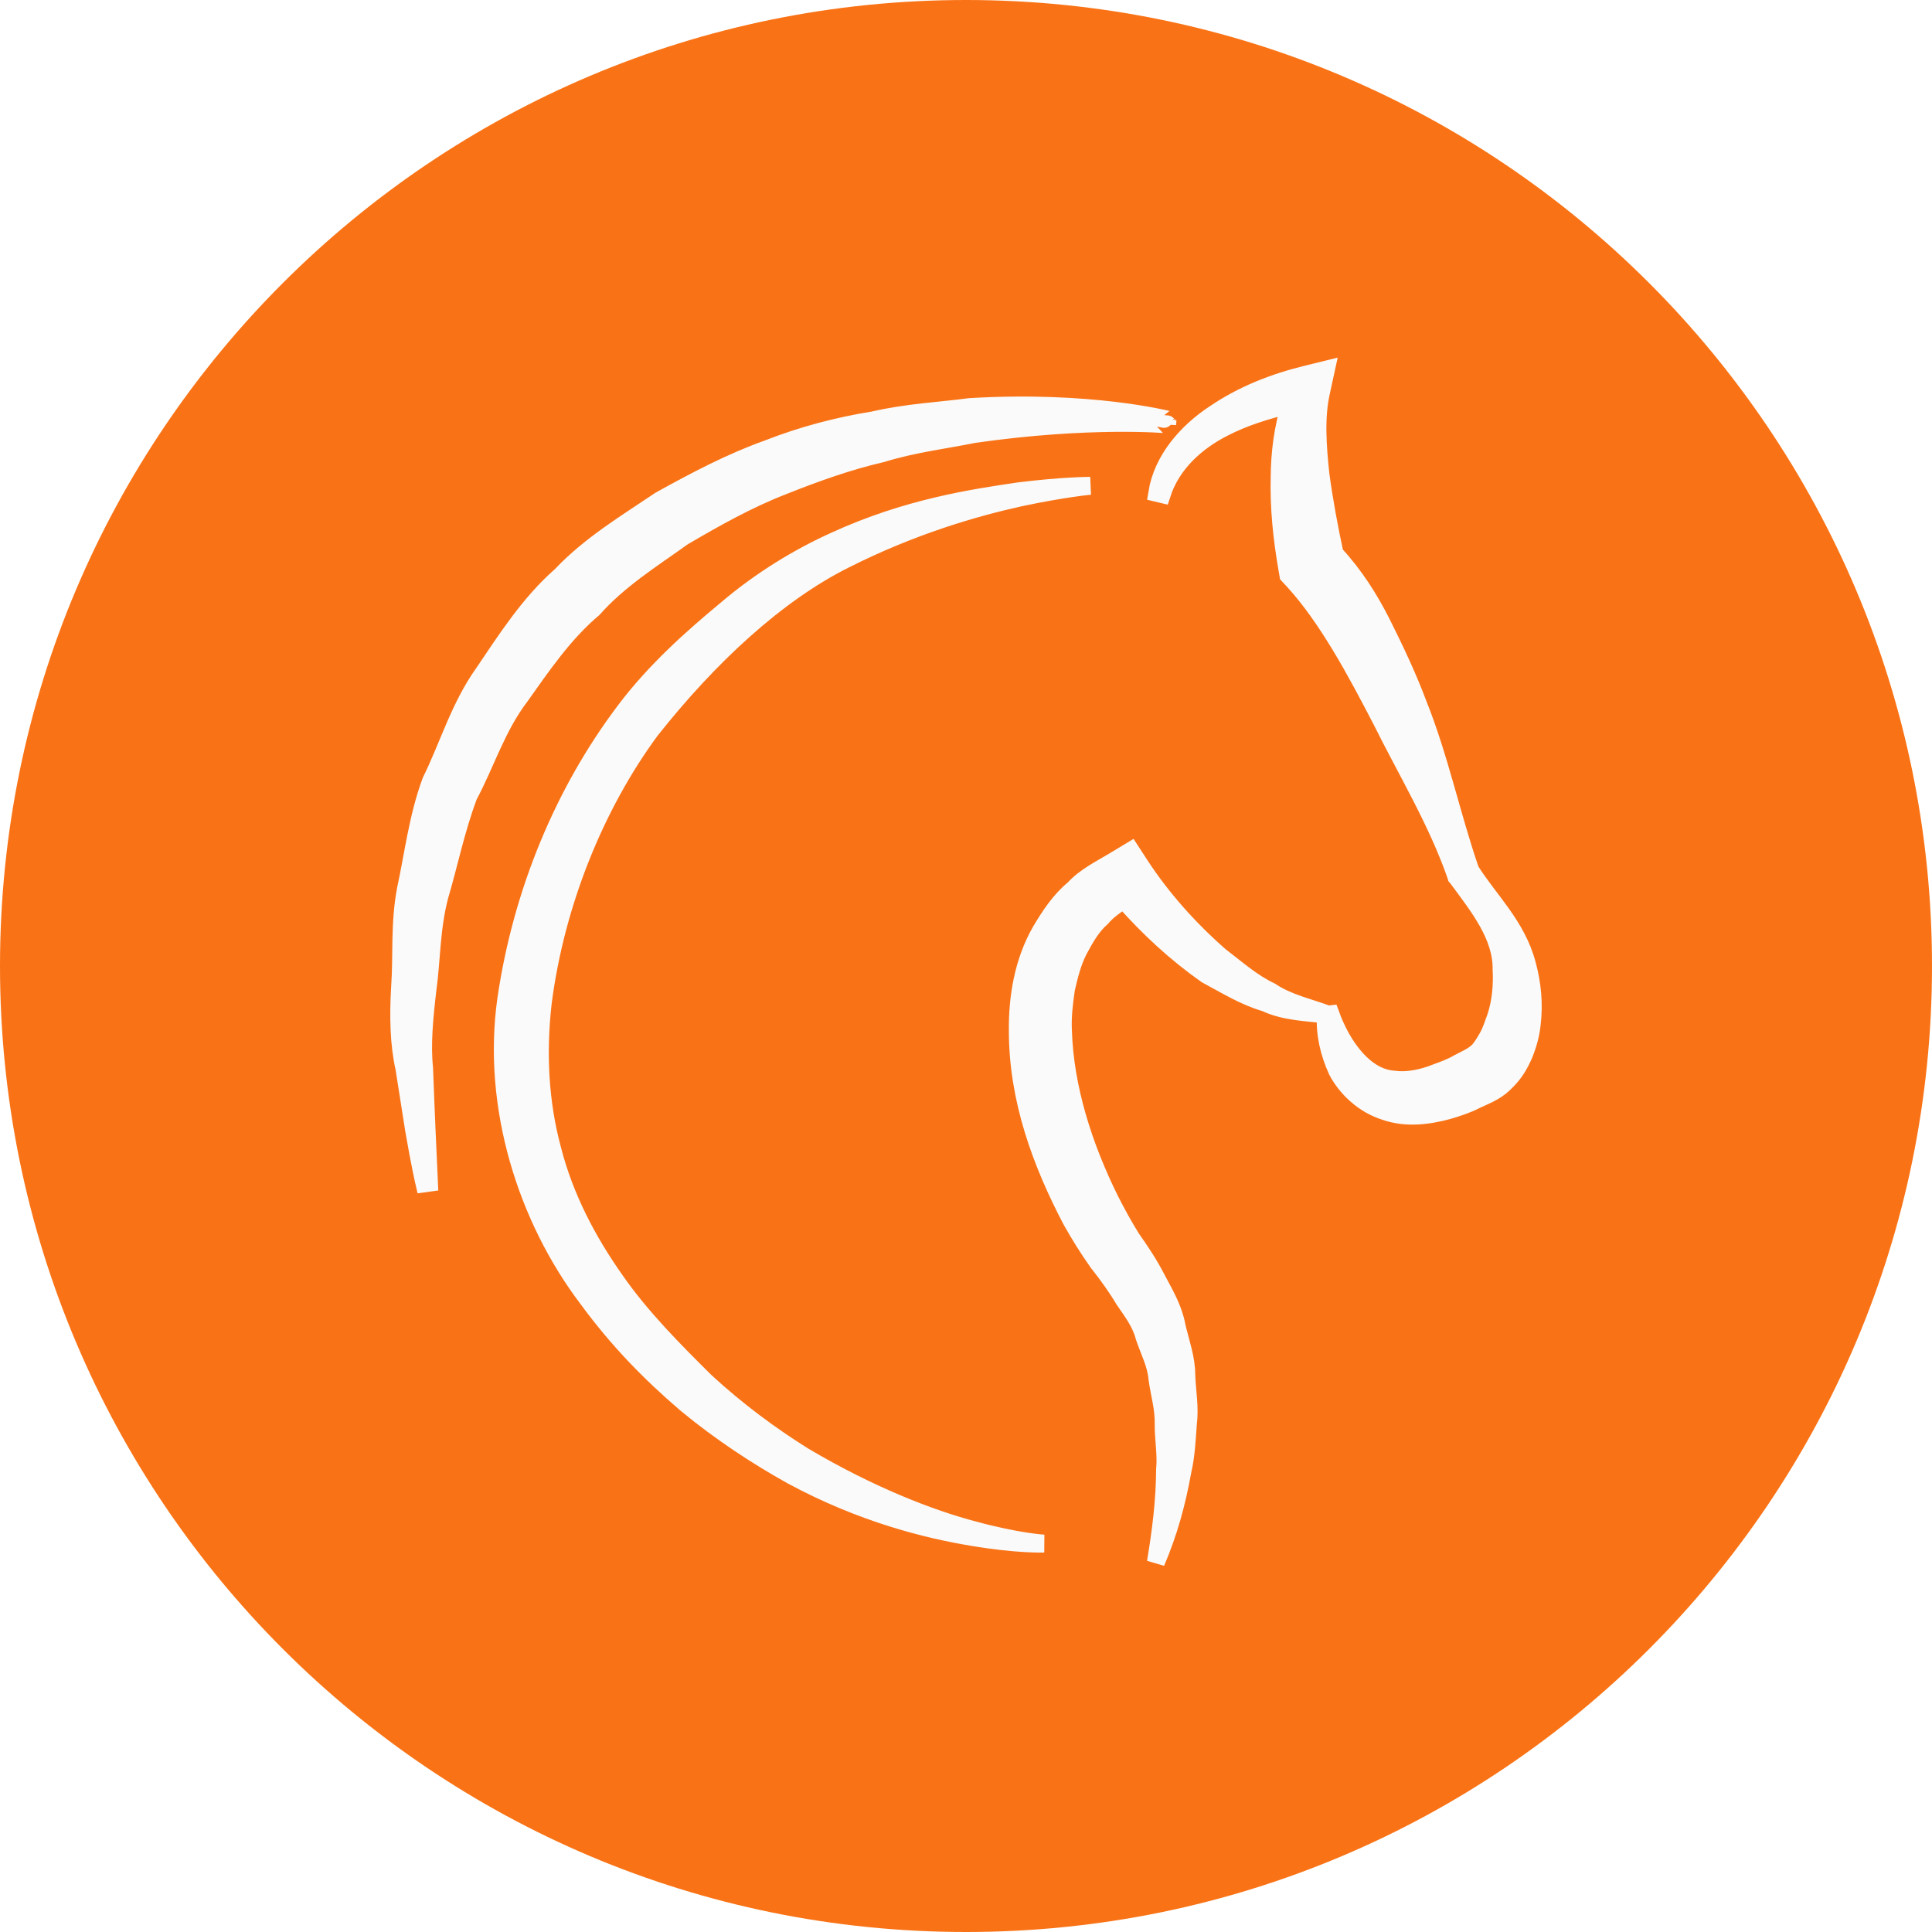
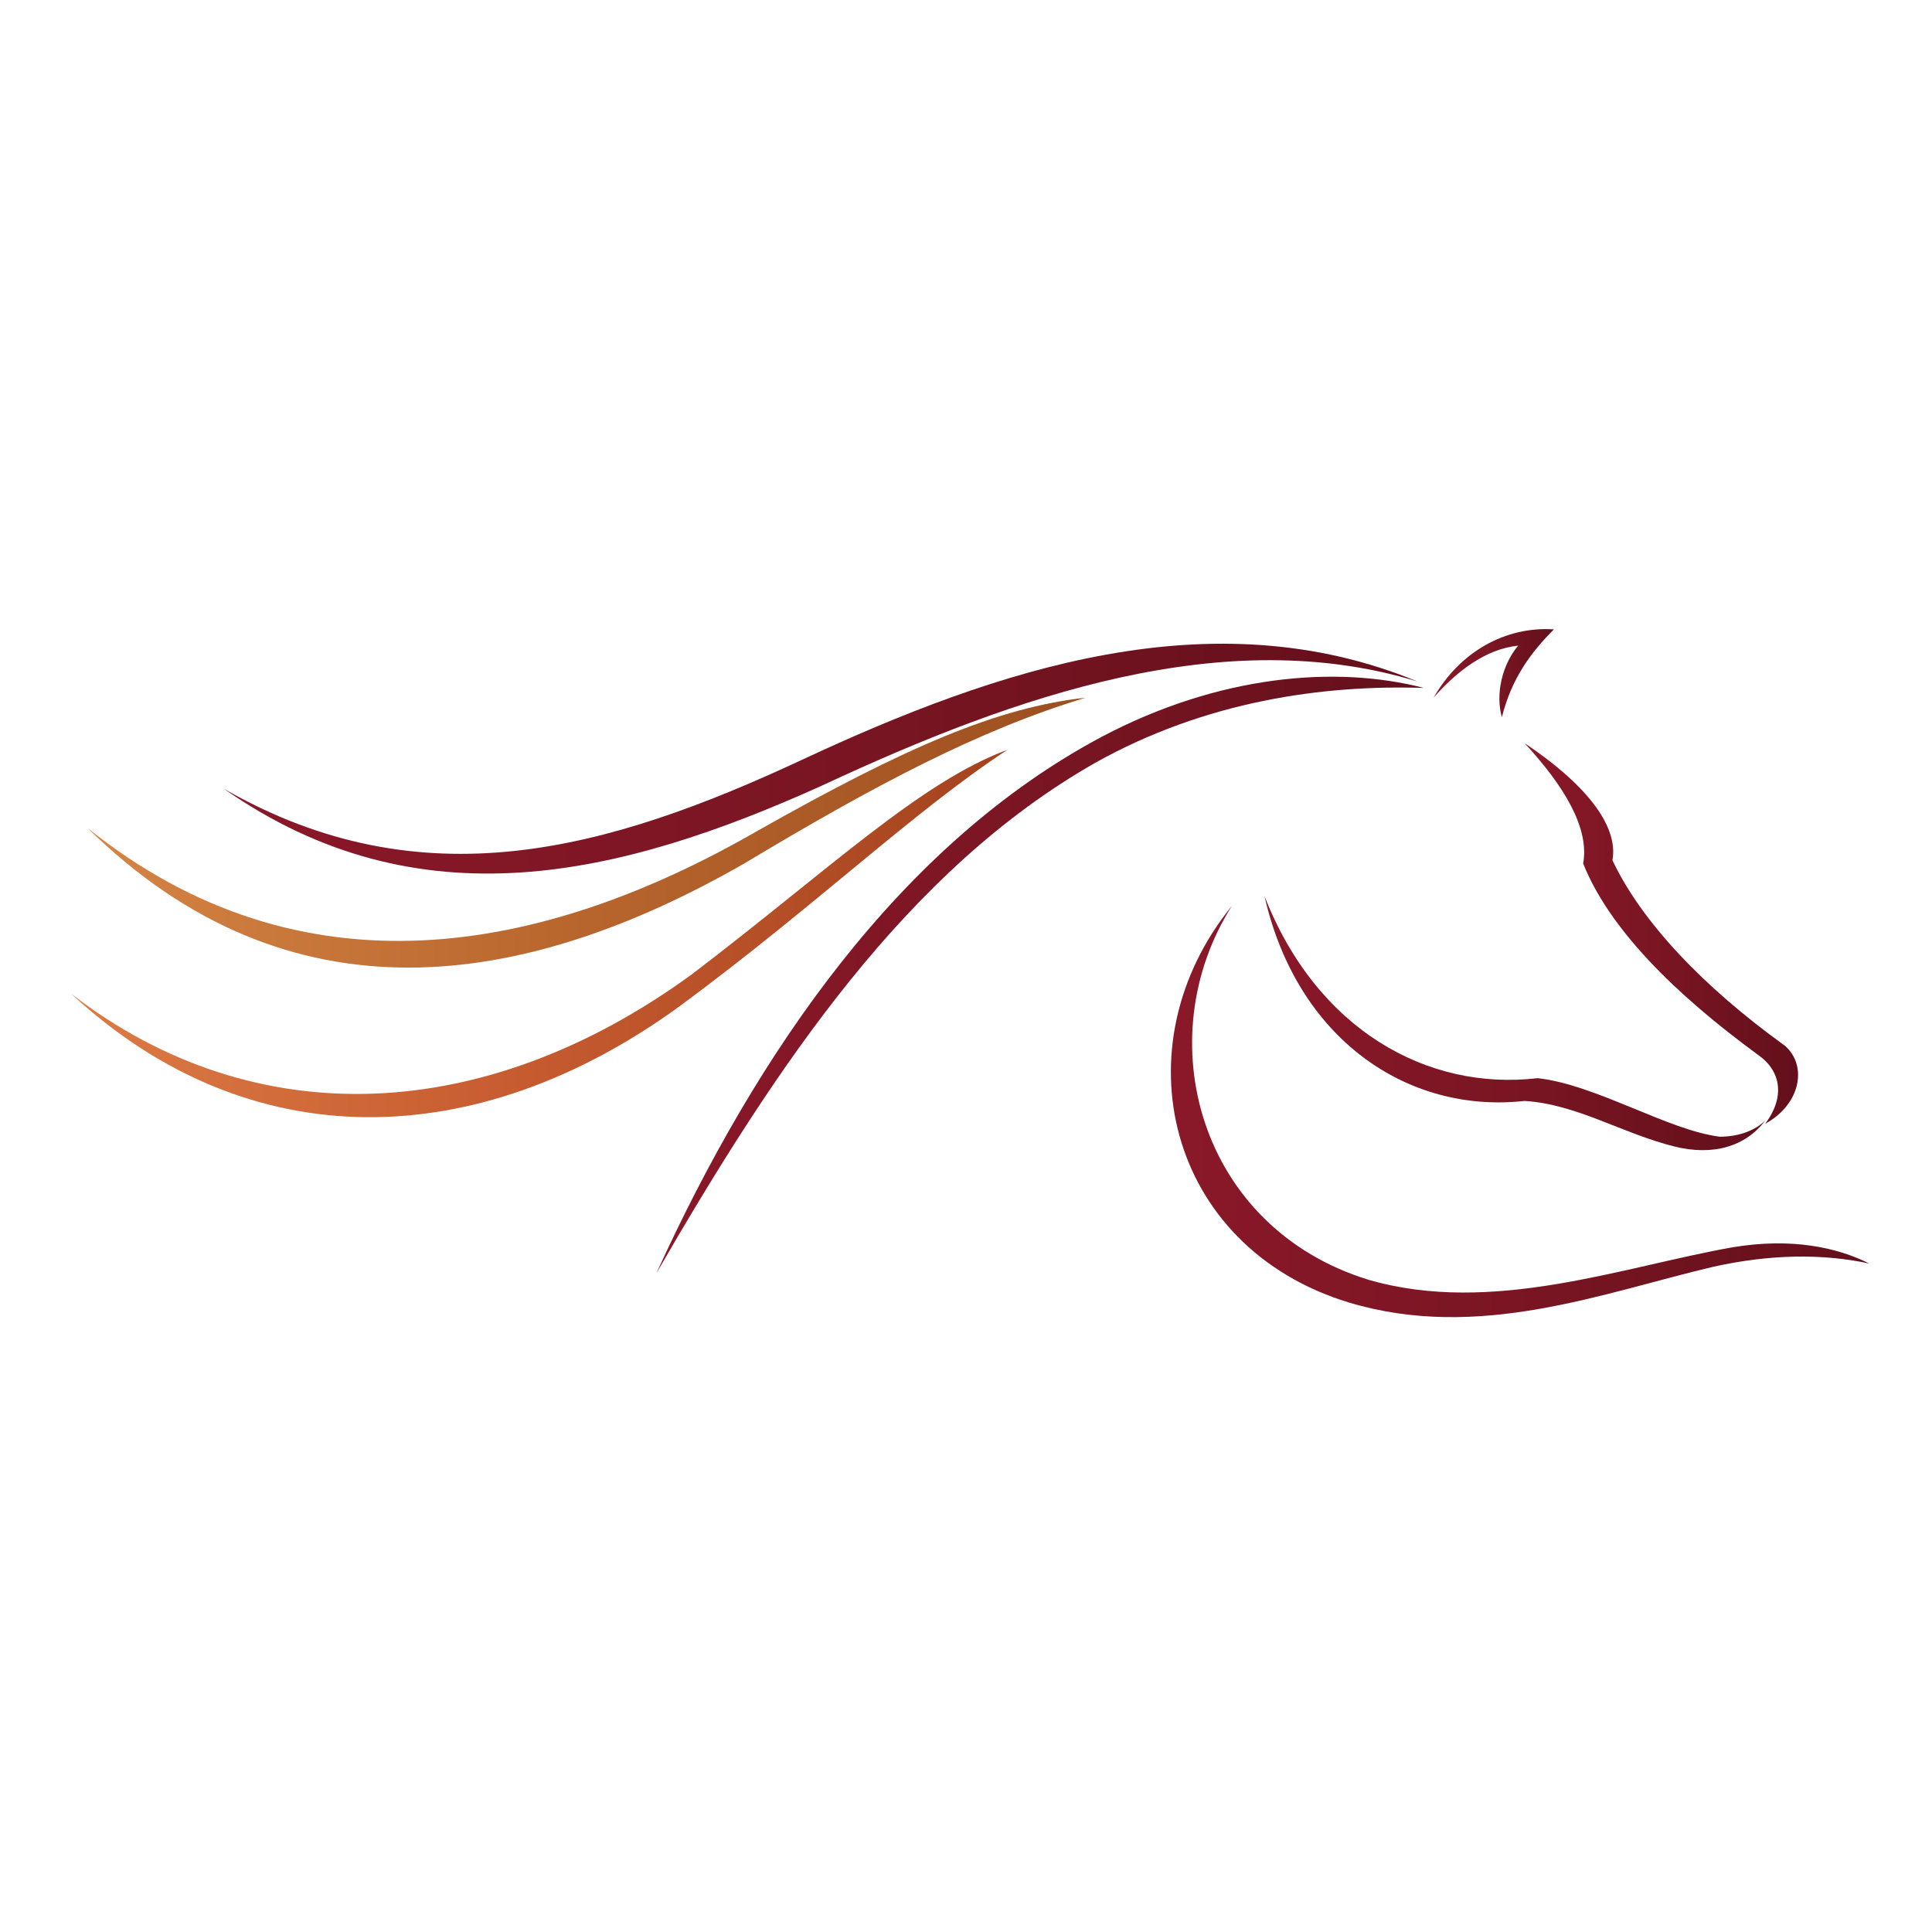
- <svg xmlns="http://www.w3.org/2000/svg" fill="#fafafa" version="1.1" width="128px" height="128px" viewBox="-56.1 -56.1 293.15 293.15" xml:space="preserve" stroke="#fafafa" stroke-width="2.714">
-   <g stroke-width="0">
-     <rect x="-56.1" y="-56.1" width="293.15" height="293.15" rx="146.575" fill="#f97316" />
-   </g>
-   <g>
-     <path d="M22.769,49.627c-3.499,4.607-5.198,10.188-7.778,15.004c-1.936,5.139-2.977,10.4-4.413,15.235 C9.29,84.758,9.375,89.61,8.77,93.97c-0.52,4.409-0.896,8.423-0.52,11.998c0.127,3.6,0.271,6.721,0.375,9.305 c0.225,5.153,0.363,8.086,0.363,8.086l-0.686,0.094c0,0-0.677-2.896-1.561-8.062c-0.404-2.612-0.901-5.769-1.478-9.386 c-0.821-3.653-0.925-7.814-0.653-12.39c0.333-4.536-0.116-9.584,0.883-14.788c1.132-5.169,1.779-10.885,3.807-16.379 c2.61-5.272,4.33-11.283,7.959-16.379c3.511-5.181,6.954-10.598,11.786-14.842c4.412-4.667,9.883-7.941,15.028-11.408 c5.376-2.985,10.788-5.822,16.27-7.779c5.423-2.131,10.864-3.522,16.068-4.356C81.54,6.49,86.528,6.271,91.036,5.668 c18.217-1.102,30.021,1.924,30.021,1.913l-0.059,0.706c0-0.012-11.828-1.052-29.368,1.478c-4.327,0.884-9.114,1.439-13.938,2.929 c-4.953,1.138-9.963,2.911-15.096,4.962c-5.122,1.986-10.131,4.788-15.084,7.696c-4.678,3.357-9.702,6.481-13.606,10.888 C29.398,40.046,26.103,44.942,22.769,49.627z M65.826,164.852c-4.927-3.079-10.022-6.821-14.901-11.313 c-4.483-4.445-9.83-9.776-13.775-15.51c-4.111-5.84-7.578-12.424-9.425-19.618c-1.959-7.181-2.329-14.776-1.475-22.312 c1.912-15.008,7.92-29.947,16.346-41.388c8.881-11.233,19.145-20.735,29.412-25.88c10.385-5.252,19.905-7.947,26.622-9.437 c6.732-1.428,10.688-1.779,10.688-1.779s-3.943-0.018-10.853,0.836c-6.824,1.017-16.811,2.45-27.831,7.503 c-5.473,2.465-11.254,5.952-16.518,10.441c-5.201,4.315-10.816,9.292-15.392,15.38c-9.232,12.232-15.61,27.45-17.995,43.672 c-2.338,16.42,3.153,33.384,12.342,45.507c4.666,6.354,9.454,11.225,14.93,15.93c5.346,4.415,10.852,8.003,16.101,10.923 c10.663,5.757,20.525,8.175,27.346,9.304c6.845,1.158,10.847,1.005,10.847,1.005s-4.002-0.225-10.637-2.033 C85.027,174.344,75.821,170.774,65.826,164.852z M175.601,90.275c-1.537-5.923-5.852-9.877-8.606-14.301 c-2.866-8.287-4.646-17.008-7.944-25.239c-1.561-4.176-3.476-8.213-5.503-12.268c-1.85-3.656-4.066-7.205-7.146-10.544 c-0.84-3.922-1.608-8.039-2.146-12.052c-0.462-4.286-0.769-8.683,0.094-12.499L145.083,0l-2.879,0.709 c-5.041,1.235-9.711,3.068-13.973,5.955c-4.215,2.766-7.921,6.975-8.736,12.034l0.686,0.163c1.502-4.604,5.172-7.923,9.339-10.054 c3.181-1.64,6.68-2.722,10.161-3.517c-1.129,3.65-1.584,7.333-1.613,10.902c-0.125,4.765,0.354,9.339,1.17,14.059l0.159,0.917 l0.898,0.972c5.013,5.515,9.315,13.492,13.234,21.058c3.836,7.725,8.458,15.338,11.313,23.569l0.053,0.177l0.112,0.127 c3.263,4.413,6.798,8.808,6.732,13.902c0.136,2.477-0.106,4.983-0.845,7.241c-0.414,1.111-0.739,2.198-1.289,3.139 c-0.467,0.845-1.205,1.944-1.507,2.145c-0.769,0.698-1.638,1.059-2.885,1.715c-1.1,0.645-2.234,1.052-3.369,1.466 c-2.223,0.887-4.492,1.324-6.549,1.028c-4.244-0.313-7.69-4.858-9.517-9.9l-0.343,0.041l-0.36,0.048 c-0.16,2.866,0.473,5.716,1.75,8.499c1.418,2.672,4.03,5.119,7.293,6.136c3.245,1.117,6.597,0.626,9.493-0.153 c1.448-0.438,2.926-0.904,4.214-1.584c1.183-0.568,2.896-1.183,4.162-2.389c1.726-1.602,2.405-2.896,3.126-4.492 c0.627-1.543,1.047-3.079,1.206-4.64C176.688,96.181,176.381,93.142,175.601,90.275z M129.036,88.999 c-4.657-4.055-8.901-8.819-12.164-13.828l-1.396-2.143l-2.14,1.289c-2.21,1.368-4.663,2.482-6.483,4.471 c-2.087,1.714-3.624,4.031-4.989,6.333c-2.73,4.72-3.588,10.179-3.528,15.279c0.023,10.355,3.564,19.931,8.139,28.655 c1.2,2.14,2.519,4.273,4.031,6.407c1.502,1.886,2.92,3.89,3.96,5.651c1.206,1.767,2.548,3.486,3.098,5.674 c0.709,2.092,1.785,4.09,1.968,6.384c0.313,2.234,0.987,4.444,0.935,6.762c-0.03,2.294,0.438,4.628,0.213,6.939 c-0.024,4.681-0.604,9.368-1.396,14.079c1.892-4.386,3.181-9.049,4.025-13.819c0.556-2.364,0.662-4.817,0.84-7.259 c0.318-2.435-0.166-4.899-0.249-7.394c0-2.507-0.904-4.9-1.478-7.383c-0.443-2.53-1.762-4.776-2.984-7.069 c-1.235-2.418-2.524-4.291-3.872-6.225c-1.141-1.826-2.21-3.776-3.251-5.821c-4.008-8.098-6.856-16.976-7.128-25.659 c-0.112-2.181,0.159-4.273,0.461-6.371c0.467-2.04,0.957-4.037,1.897-5.873c0.957-1.773,1.962-3.614,3.522-4.968 c0.898-1.084,2.14-1.889,3.322-2.725c3.807,4.309,7.943,8.133,12.565,11.39c2.956,1.578,5.758,3.34,8.949,4.262 c2.985,1.419,6.419,1.437,9.558,1.832c-3.067-1.152-6.135-1.761-8.789-3.546C133.83,92.982,131.471,90.849,129.036,88.999z" />
+ <svg xmlns="http://www.w3.org/2000/svg" viewBox="0 0 512 512" width="512" height="512">
+   <defs>
+     <linearGradient id="horse-crimson" x1="0%" y1="0%" x2="100%" y2="0%">
+       <stop offset="0%" stop-color="#8a1829" />
+       <stop offset="55%" stop-color="#781522" />
+       <stop offset="100%" stop-color="#630f1b" />
+     </linearGradient>
+     <linearGradient id="mane-gold-upper" x1="0%" y1="0%" x2="100%" y2="0%">
+       <stop offset="0%" stop-color="#d48444" />
+       <stop offset="50%" stop-color="#b8652d" />
+       <stop offset="100%" stop-color="#9c4f1f" />
+     </linearGradient>
+     <linearGradient id="mane-gold-lower" x1="0%" y1="0%" x2="100%" y2="0%">
+       <stop offset="0%" stop-color="#dc7b44" />
+       <stop offset="50%" stop-color="#c55a2f" />
+       <stop offset="100%" stop-color="#a3431e" />
+     </linearGradient>
+   </defs>
+   <g id="amsirar-horse-only" transform="translate(-219.9, 130.6) scale(0.8618)">
+     <path d="M 324 91 C 385 126, 442 110, 502 82 C 562 54, 628 32, 691 58 C 632 40, 568 62, 508 90 C 446 118, 384 133, 324 91 Z" fill="url(#horse-crimson)" />
+     <path d="M 282 103 C 348 156, 422 142, 488 104 C 534 78, 562 66, 589 63 C 556 73, 524 90, 484 114 C 416 153, 344 164, 282 103 Z" fill="url(#mane-gold-upper)" />
+     <path d="M 277 154 C 334 198, 405 194, 468 148 C 510 116, 538 89, 565 79 C 536 98, 506 127, 464 158 C 402 203, 332 205, 277 154 Z" fill="url(#mane-gold-lower)" />
+     <path d="M 457 240 C 488 172, 532 108, 594 75 C 630 56, 666 53, 693 60 C 662 59, 626 64, 592 83 C 534 116, 494 176, 457 240 Z" fill="url(#horse-crimson)" />
+     <path d="M 696 63 C 704 49, 718 41, 733 42 C 726 49, 720 57, 717 69 C 715 62, 717 53, 722 47 C 712 48, 703 55, 696 63 Z" fill="url(#horse-crimson)" />
+     <path d="M 724 77 C 742 89, 753 102, 751 113 C 760 132, 779 152, 804 170 C 811 176, 809 188, 798 194 C 804 186, 803 178, 796 173 C 770 154, 750 134, 742 114 C 744 103, 736 90, 724 77 Z" fill="url(#horse-crimson)" />
+     <path d="M 644 124 C 660 165, 694 184, 728 180 C 746 182, 768 196, 784 198 C 790 198, 795 196, 798 193 C 792 201, 782 204, 770 201 C 754 197, 740 188, 724 187 C 688 191, 654 168, 644 124 Z" fill="url(#horse-crimson)" />
+     <path d="M 634 127 C 608 168, 624 226, 676 242 C 714 253, 754 238, 788 232 C 806 229, 820 232, 830 237 C 816 234, 800 234, 782 238 C 748 246, 710 261, 670 249 C 614 232, 599 170, 634 127 Z" fill="url(#horse-crimson)" />
  </g>
</svg>
